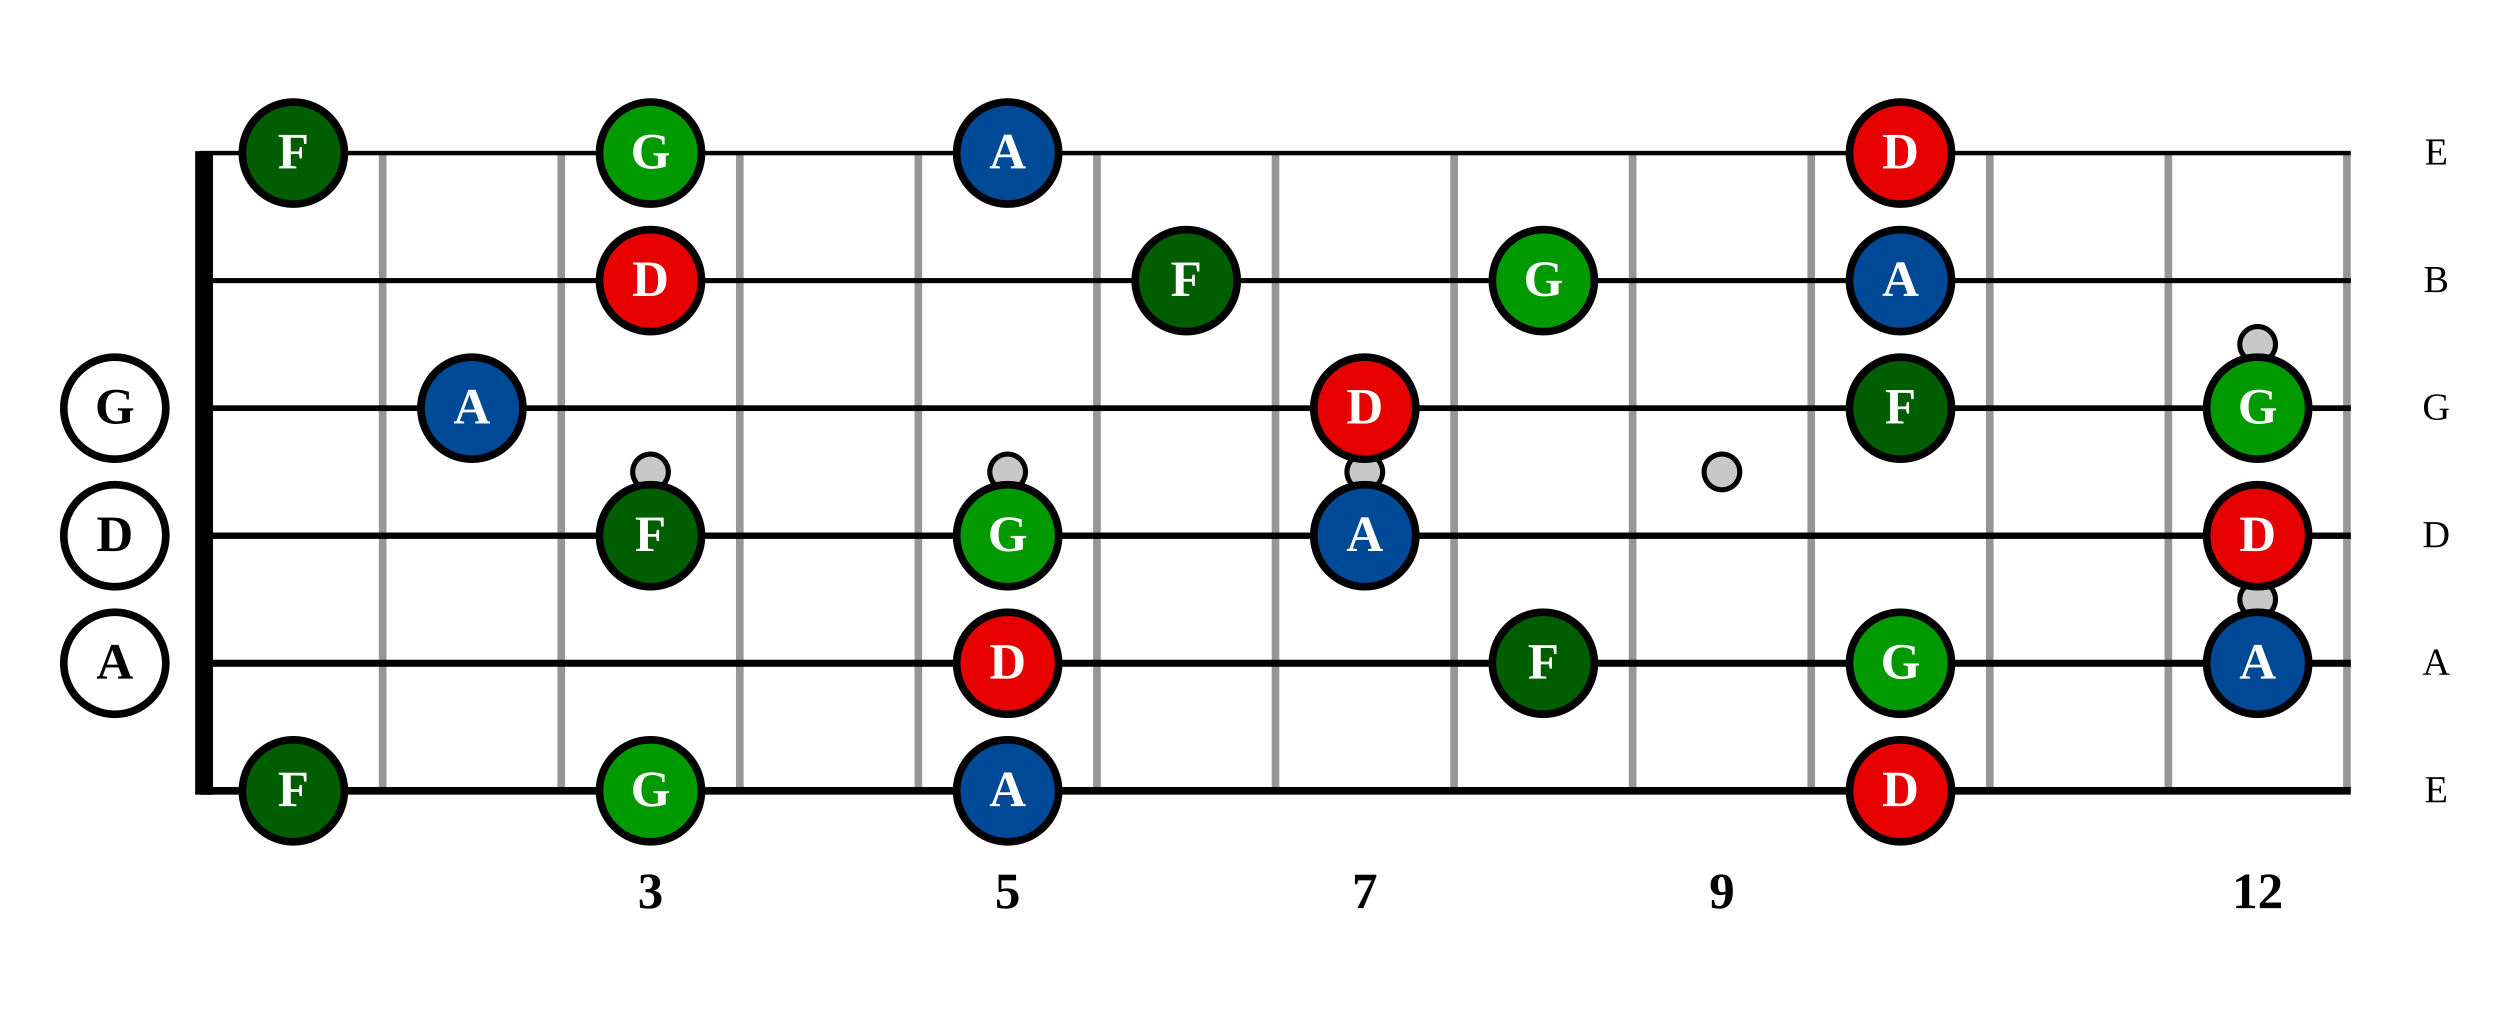
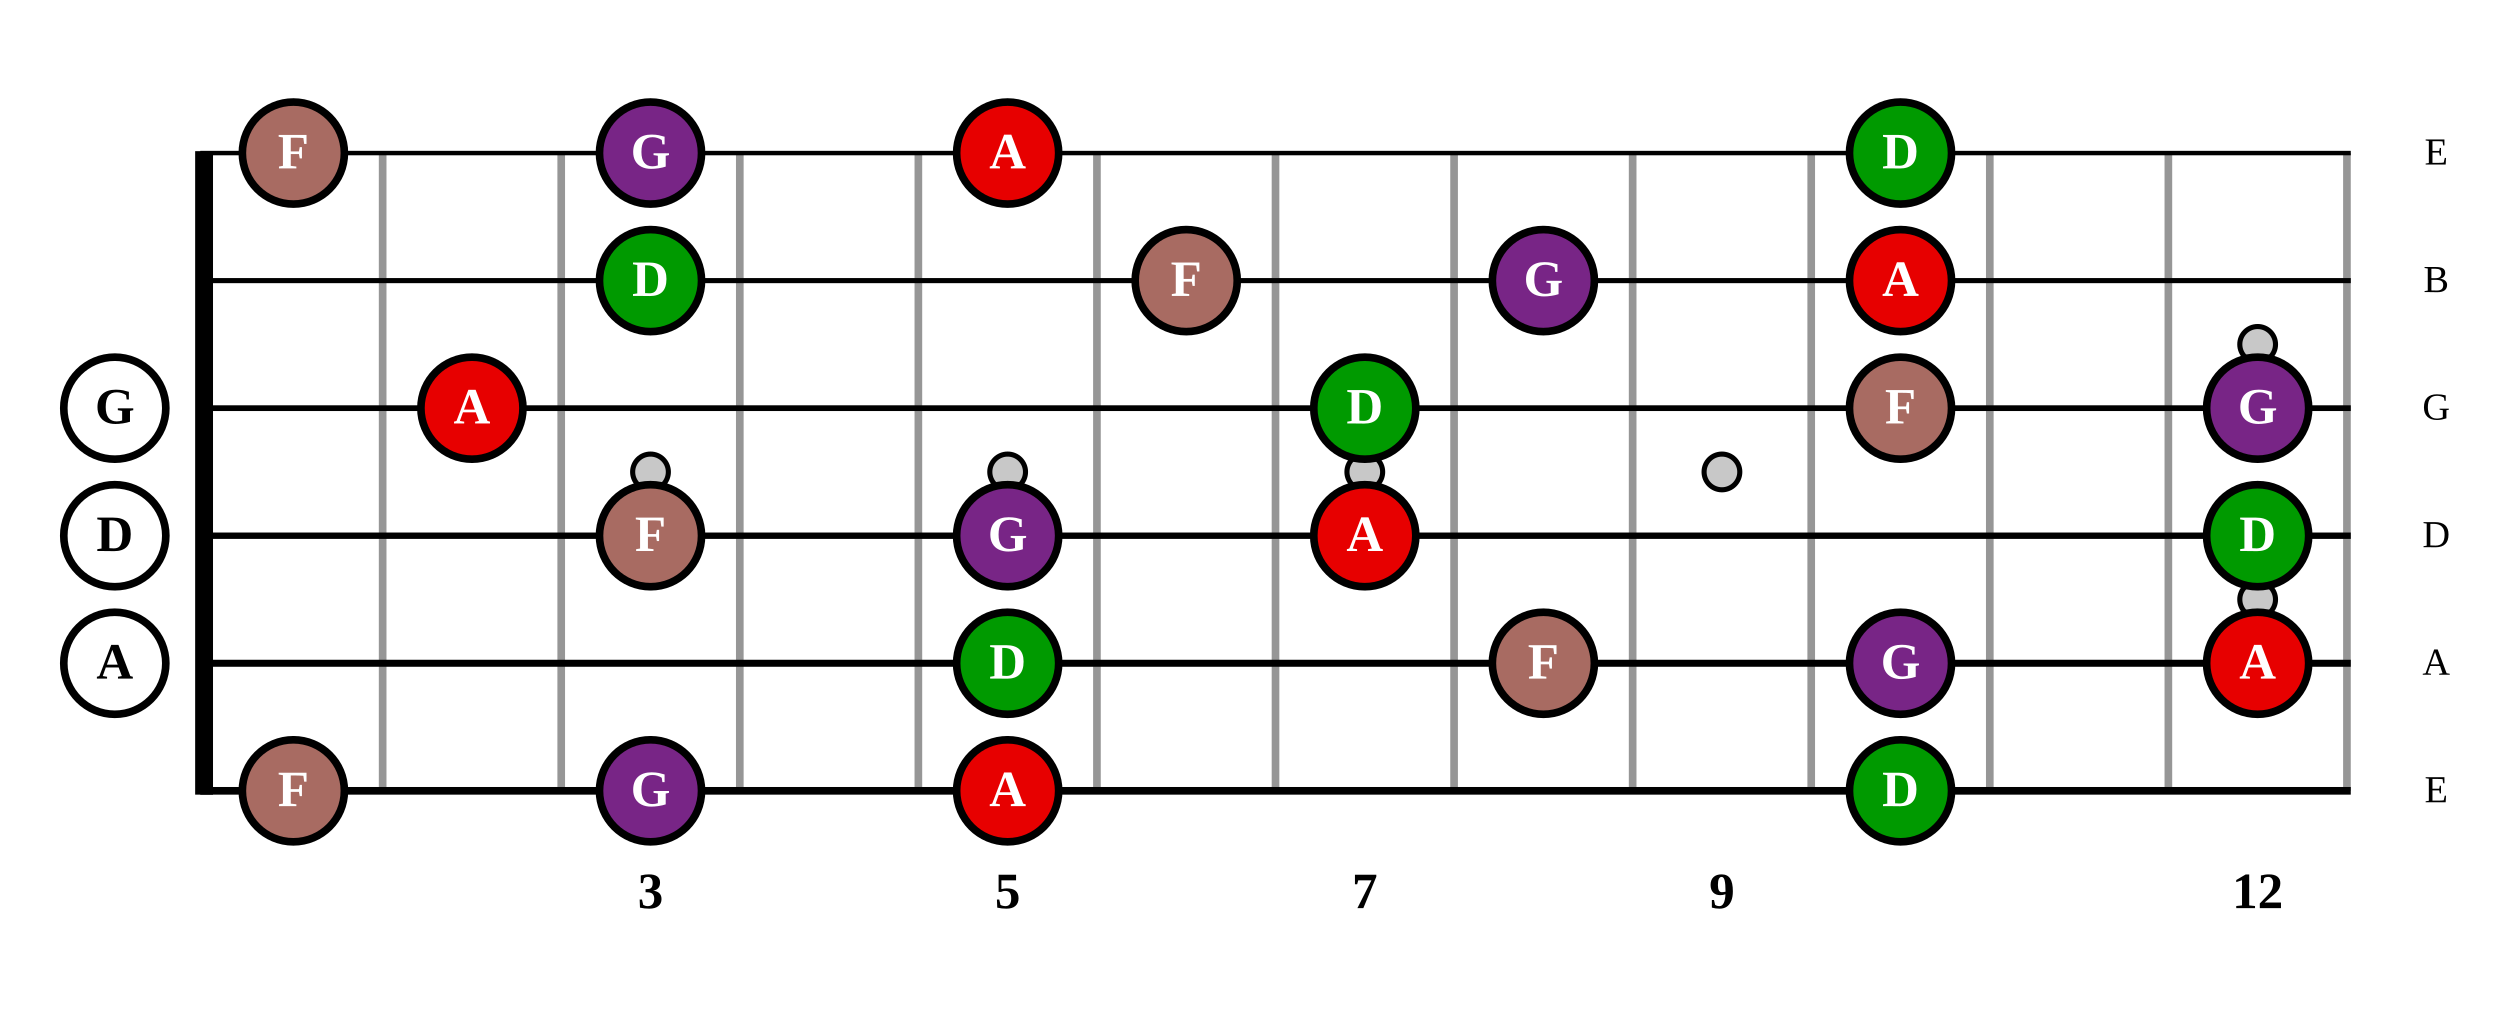
<svg xmlns="http://www.w3.org/2000/svg" baseProfile="tiny" height="400" version="1.2" width="980">
  <defs />
  <line stroke="rgb(0,0,0)" stroke-width="7" x1="80" x2="80" y1="59.25" y2="311.5" />
  <circle cx="255.0" cy="185.0" fill="rgb(200,200,200)" r="7" stroke="rgb(0,0,0)" stroke-width="2" />
  <circle cx="395.0" cy="185.0" fill="rgb(200,200,200)" r="7" stroke="rgb(0,0,0)" stroke-width="2" />
  <circle cx="535.0" cy="185.0" fill="rgb(200,200,200)" r="7" stroke="rgb(0,0,0)" stroke-width="2" />
  <circle cx="675.0" cy="185.0" fill="rgb(200,200,200)" r="7" stroke="rgb(0,0,0)" stroke-width="2" />
  <circle cx="885.0" cy="135.0" fill="rgb(200,200,200)" r="7" stroke="rgb(0,0,0)" stroke-width="2" />
  <circle cx="885.0" cy="235.0" fill="rgb(200,200,200)" r="7" stroke="rgb(0,0,0)" stroke-width="2" />
  <line stroke="rgb(150,150,150)" stroke-width="3" x1="150" x2="150" y1="60" y2="310" />
  <line stroke="rgb(150,150,150)" stroke-width="3" x1="220" x2="220" y1="60" y2="310" />
  <line stroke="rgb(150,150,150)" stroke-width="3" x1="290" x2="290" y1="60" y2="310" />
  <line stroke="rgb(150,150,150)" stroke-width="3" x1="360" x2="360" y1="60" y2="310" />
  <line stroke="rgb(150,150,150)" stroke-width="3" x1="430" x2="430" y1="60" y2="310" />
  <line stroke="rgb(150,150,150)" stroke-width="3" x1="500" x2="500" y1="60" y2="310" />
  <line stroke="rgb(150,150,150)" stroke-width="3" x1="570" x2="570" y1="60" y2="310" />
  <line stroke="rgb(150,150,150)" stroke-width="3" x1="640" x2="640" y1="60" y2="310" />
  <line stroke="rgb(150,150,150)" stroke-width="3" x1="710" x2="710" y1="60" y2="310" />
  <line stroke="rgb(150,150,150)" stroke-width="3" x1="780" x2="780" y1="60" y2="310" />
  <line stroke="rgb(150,150,150)" stroke-width="3" x1="850" x2="850" y1="60" y2="310" />
  <line stroke="rgb(150,150,150)" stroke-width="3" x1="920" x2="920" y1="60" y2="310" />
  <line stroke="rgb(0,0,0)" stroke-width="1.75" x1="78.5" x2="921.5" y1="60" y2="60" />
  <line stroke="rgb(0,0,0)" stroke-width="2.0" x1="78.5" x2="921.5" y1="110" y2="110" />
  <line stroke="rgb(0,0,0)" stroke-width="2.25" x1="78.5" x2="921.5" y1="160" y2="160" />
  <line stroke="rgb(0,0,0)" stroke-width="2.5" x1="78.5" x2="921.5" y1="210" y2="210" />
  <line stroke="rgb(0,0,0)" stroke-width="2.75" x1="78.5" x2="921.5" y1="260" y2="260" />
  <line stroke="rgb(0,0,0)" stroke-width="3.0" x1="78.5" x2="921.5" y1="310" y2="310" />
  <text dy="0.3em" font-size="20" font-weight="bold" style="text-anchor:middle" x="255.0" y="350">3</text>
  <text dy="0.3em" font-size="20" font-weight="bold" style="text-anchor:middle" x="395.0" y="350">5</text>
  <text dy="0.3em" font-size="20" font-weight="bold" style="text-anchor:middle" x="535.0" y="350">7</text>
  <text dy="0.3em" font-size="20" font-weight="bold" style="text-anchor:middle" x="675.0" y="350">9</text>
  <text dy="0.3em" font-size="20" font-weight="bold" style="text-anchor:middle" x="885.0" y="350">12</text>
  <text dy="0.3em" font-size="15" font-weight="normal" style="text-anchor:middle" x="955.0" y="60">E</text>
  <text dy="0.3em" font-size="15" font-weight="normal" style="text-anchor:middle" x="955.0" y="110">B</text>
  <text dy="0.3em" font-size="15" font-weight="normal" style="text-anchor:middle" x="955.0" y="160">G</text>
  <text dy="0.3em" font-size="15" font-weight="normal" style="text-anchor:middle" x="955.0" y="210">D</text>
  <text dy="0.3em" font-size="15" font-weight="normal" style="text-anchor:middle" x="955.0" y="260">A</text>
  <text dy="0.3em" font-size="15" font-weight="normal" style="text-anchor:middle" x="955.0" y="310">E</text>
-   <circle cx="745.0" cy="60" fill="rgb(231, 0, 0)" r="20" stroke="rgb(0,0,0)" stroke-width="3" />
+   <circle cx="395.0" cy="60" fill="rgb(231, 0, 0)" r="20" stroke="rgb(0,0,0)" stroke-width="3" />
+   <text dy="0.3em" fill="rgb(255,255,255)" font-size="20" font-weight="bold" style="text-anchor:middle" x="395.0" y="60">A</text>
+   <circle cx="745.0" cy="60" fill="rgb(0, 154, 0)" r="20" stroke="rgb(0,0,0)" stroke-width="3" />
  <text dy="0.3em" fill="rgb(255,255,255)" font-size="20" font-weight="bold" style="text-anchor:middle" x="745.0" y="60">D</text>
-   <circle cx="115.0" cy="60" fill="rgb(0, 94, 0)" r="20" stroke="rgb(0,0,0)" stroke-width="3" />
+   <circle cx="115.0" cy="60" fill="rgb(168, 107, 98)" r="20" stroke="rgb(0,0,0)" stroke-width="3" />
  <text dy="0.3em" fill="rgb(255,255,255)" font-size="20" font-weight="bold" style="text-anchor:middle" x="115.0" y="60">F</text>
-   <circle cx="255.0" cy="60" fill="rgb(0, 154, 0)" r="20" stroke="rgb(0,0,0)" stroke-width="3" />
+   <circle cx="255.0" cy="60" fill="rgb(120, 37, 134)" r="20" stroke="rgb(0,0,0)" stroke-width="3" />
  <text dy="0.3em" fill="rgb(255,255,255)" font-size="20" font-weight="bold" style="text-anchor:middle" x="255.0" y="60">G</text>
-   <circle cx="395.0" cy="60" fill="rgb(0, 73, 151)" r="20" stroke="rgb(0,0,0)" stroke-width="3" />
-   <text dy="0.3em" fill="rgb(255,255,255)" font-size="20" font-weight="bold" style="text-anchor:middle" x="395.0" y="60">A</text>
-   <circle cx="255.0" cy="110" fill="rgb(231, 0, 0)" r="20" stroke="rgb(0,0,0)" stroke-width="3" />
+   <circle cx="745.0" cy="110" fill="rgb(231, 0, 0)" r="20" stroke="rgb(0,0,0)" stroke-width="3" />
+   <text dy="0.3em" fill="rgb(255,255,255)" font-size="20" font-weight="bold" style="text-anchor:middle" x="745.0" y="110">A</text>
+   <circle cx="255.0" cy="110" fill="rgb(0, 154, 0)" r="20" stroke="rgb(0,0,0)" stroke-width="3" />
  <text dy="0.3em" fill="rgb(255,255,255)" font-size="20" font-weight="bold" style="text-anchor:middle" x="255.0" y="110">D</text>
-   <circle cx="465.0" cy="110" fill="rgb(0, 94, 0)" r="20" stroke="rgb(0,0,0)" stroke-width="3" />
+   <circle cx="465.0" cy="110" fill="rgb(168, 107, 98)" r="20" stroke="rgb(0,0,0)" stroke-width="3" />
  <text dy="0.3em" fill="rgb(255,255,255)" font-size="20" font-weight="bold" style="text-anchor:middle" x="465.0" y="110">F</text>
-   <circle cx="605.0" cy="110" fill="rgb(0, 154, 0)" r="20" stroke="rgb(0,0,0)" stroke-width="3" />
+   <circle cx="605.0" cy="110" fill="rgb(120, 37, 134)" r="20" stroke="rgb(0,0,0)" stroke-width="3" />
  <text dy="0.3em" fill="rgb(255,255,255)" font-size="20" font-weight="bold" style="text-anchor:middle" x="605.0" y="110">G</text>
-   <circle cx="745.0" cy="110" fill="rgb(0, 73, 151)" r="20" stroke="rgb(0,0,0)" stroke-width="3" />
-   <text dy="0.3em" fill="rgb(255,255,255)" font-size="20" font-weight="bold" style="text-anchor:middle" x="745.0" y="110">A</text>
-   <circle cx="535.0" cy="160" fill="rgb(231, 0, 0)" r="20" stroke="rgb(0,0,0)" stroke-width="3" />
+   <circle cx="185.0" cy="160" fill="rgb(231, 0, 0)" r="20" stroke="rgb(0,0,0)" stroke-width="3" />
+   <text dy="0.3em" fill="rgb(255,255,255)" font-size="20" font-weight="bold" style="text-anchor:middle" x="185.0" y="160">A</text>
+   <circle cx="535.0" cy="160" fill="rgb(0, 154, 0)" r="20" stroke="rgb(0,0,0)" stroke-width="3" />
  <text dy="0.3em" fill="rgb(255,255,255)" font-size="20" font-weight="bold" style="text-anchor:middle" x="535.0" y="160">D</text>
-   <circle cx="745.0" cy="160" fill="rgb(0, 94, 0)" r="20" stroke="rgb(0,0,0)" stroke-width="3" />
+   <circle cx="745.0" cy="160" fill="rgb(168, 107, 98)" r="20" stroke="rgb(0,0,0)" stroke-width="3" />
  <text dy="0.3em" fill="rgb(255,255,255)" font-size="20" font-weight="bold" style="text-anchor:middle" x="745.0" y="160">F</text>
  <circle cx="45.0" cy="160" fill="rgb(255,255,255)" r="20" stroke="rgb(0,0,0)" stroke-width="3" />
  <text dy="0.3em" fill="rgb(0,0,0)" font-size="20" font-weight="bold" style="text-anchor:middle" x="45.0" y="160">G</text>
-   <circle cx="185.0" cy="160" fill="rgb(0, 73, 151)" r="20" stroke="rgb(0,0,0)" stroke-width="3" />
-   <text dy="0.3em" fill="rgb(255,255,255)" font-size="20" font-weight="bold" style="text-anchor:middle" x="185.0" y="160">A</text>
+   <circle cx="535.0" cy="210" fill="rgb(231, 0, 0)" r="20" stroke="rgb(0,0,0)" stroke-width="3" />
+   <text dy="0.3em" fill="rgb(255,255,255)" font-size="20" font-weight="bold" style="text-anchor:middle" x="535.0" y="210">A</text>
  <circle cx="45.0" cy="210" fill="rgb(255,255,255)" r="20" stroke="rgb(0,0,0)" stroke-width="3" />
  <text dy="0.3em" fill="rgb(0,0,0)" font-size="20" font-weight="bold" style="text-anchor:middle" x="45.0" y="210">D</text>
-   <circle cx="255.0" cy="210" fill="rgb(0, 94, 0)" r="20" stroke="rgb(0,0,0)" stroke-width="3" />
+   <circle cx="255.0" cy="210" fill="rgb(168, 107, 98)" r="20" stroke="rgb(0,0,0)" stroke-width="3" />
  <text dy="0.3em" fill="rgb(255,255,255)" font-size="20" font-weight="bold" style="text-anchor:middle" x="255.0" y="210">F</text>
-   <circle cx="395.0" cy="210" fill="rgb(0, 154, 0)" r="20" stroke="rgb(0,0,0)" stroke-width="3" />
+   <circle cx="395.0" cy="210" fill="rgb(120, 37, 134)" r="20" stroke="rgb(0,0,0)" stroke-width="3" />
  <text dy="0.3em" fill="rgb(255,255,255)" font-size="20" font-weight="bold" style="text-anchor:middle" x="395.0" y="210">G</text>
-   <circle cx="535.0" cy="210" fill="rgb(0, 73, 151)" r="20" stroke="rgb(0,0,0)" stroke-width="3" />
-   <text dy="0.3em" fill="rgb(255,255,255)" font-size="20" font-weight="bold" style="text-anchor:middle" x="535.0" y="210">A</text>
-   <circle cx="395.0" cy="260" fill="rgb(231, 0, 0)" r="20" stroke="rgb(0,0,0)" stroke-width="3" />
-   <text dy="0.3em" fill="rgb(255,255,255)" font-size="20" font-weight="bold" style="text-anchor:middle" x="395.0" y="260">D</text>
-   <circle cx="605.0" cy="260" fill="rgb(0, 94, 0)" r="20" stroke="rgb(0,0,0)" stroke-width="3" />
-   <text dy="0.3em" fill="rgb(255,255,255)" font-size="20" font-weight="bold" style="text-anchor:middle" x="605.0" y="260">F</text>
-   <circle cx="745.0" cy="260" fill="rgb(0, 154, 0)" r="20" stroke="rgb(0,0,0)" stroke-width="3" />
-   <text dy="0.3em" fill="rgb(255,255,255)" font-size="20" font-weight="bold" style="text-anchor:middle" x="745.0" y="260">G</text>
  <circle cx="45.0" cy="260" fill="rgb(255,255,255)" r="20" stroke="rgb(0,0,0)" stroke-width="3" />
  <text dy="0.3em" fill="rgb(0,0,0)" font-size="20" font-weight="bold" style="text-anchor:middle" x="45.0" y="260">A</text>
-   <circle cx="745.0" cy="310" fill="rgb(231, 0, 0)" r="20" stroke="rgb(0,0,0)" stroke-width="3" />
+   <circle cx="395.0" cy="260" fill="rgb(0, 154, 0)" r="20" stroke="rgb(0,0,0)" stroke-width="3" />
+   <text dy="0.3em" fill="rgb(255,255,255)" font-size="20" font-weight="bold" style="text-anchor:middle" x="395.0" y="260">D</text>
+   <circle cx="605.0" cy="260" fill="rgb(168, 107, 98)" r="20" stroke="rgb(0,0,0)" stroke-width="3" />
+   <text dy="0.3em" fill="rgb(255,255,255)" font-size="20" font-weight="bold" style="text-anchor:middle" x="605.0" y="260">F</text>
+   <circle cx="745.0" cy="260" fill="rgb(120, 37, 134)" r="20" stroke="rgb(0,0,0)" stroke-width="3" />
+   <text dy="0.3em" fill="rgb(255,255,255)" font-size="20" font-weight="bold" style="text-anchor:middle" x="745.0" y="260">G</text>
+   <circle cx="395.0" cy="310" fill="rgb(231, 0, 0)" r="20" stroke="rgb(0,0,0)" stroke-width="3" />
+   <text dy="0.3em" fill="rgb(255,255,255)" font-size="20" font-weight="bold" style="text-anchor:middle" x="395.0" y="310">A</text>
+   <circle cx="745.0" cy="310" fill="rgb(0, 154, 0)" r="20" stroke="rgb(0,0,0)" stroke-width="3" />
  <text dy="0.3em" fill="rgb(255,255,255)" font-size="20" font-weight="bold" style="text-anchor:middle" x="745.0" y="310">D</text>
-   <circle cx="115.0" cy="310" fill="rgb(0, 94, 0)" r="20" stroke="rgb(0,0,0)" stroke-width="3" />
+   <circle cx="115.0" cy="310" fill="rgb(168, 107, 98)" r="20" stroke="rgb(0,0,0)" stroke-width="3" />
  <text dy="0.3em" fill="rgb(255,255,255)" font-size="20" font-weight="bold" style="text-anchor:middle" x="115.0" y="310">F</text>
-   <circle cx="255.0" cy="310" fill="rgb(0, 154, 0)" r="20" stroke="rgb(0,0,0)" stroke-width="3" />
+   <circle cx="255.0" cy="310" fill="rgb(120, 37, 134)" r="20" stroke="rgb(0,0,0)" stroke-width="3" />
  <text dy="0.3em" fill="rgb(255,255,255)" font-size="20" font-weight="bold" style="text-anchor:middle" x="255.0" y="310">G</text>
-   <circle cx="395.0" cy="310" fill="rgb(0, 73, 151)" r="20" stroke="rgb(0,0,0)" stroke-width="3" />
-   <text dy="0.3em" fill="rgb(255,255,255)" font-size="20" font-weight="bold" style="text-anchor:middle" x="395.0" y="310">A</text>
-   <circle cx="885.0" cy="160" fill="rgb(0, 154, 0)" r="20" stroke="rgb(0,0,0)" stroke-width="3" />
+   <circle cx="885.0" cy="160" fill="rgb(120, 37, 134)" r="20" stroke="rgb(0,0,0)" stroke-width="3" />
  <text dy="0.3em" fill="rgb(255,255,255)" font-size="20" font-weight="bold" style="text-anchor:middle" x="885.0" y="160">G</text>
-   <circle cx="885.0" cy="210" fill="rgb(231, 0, 0)" r="20" stroke="rgb(0,0,0)" stroke-width="3" />
+   <circle cx="885.0" cy="210" fill="rgb(0, 154, 0)" r="20" stroke="rgb(0,0,0)" stroke-width="3" />
  <text dy="0.3em" fill="rgb(255,255,255)" font-size="20" font-weight="bold" style="text-anchor:middle" x="885.0" y="210">D</text>
-   <circle cx="885.0" cy="260" fill="rgb(0, 73, 151)" r="20" stroke="rgb(0,0,0)" stroke-width="3" />
+   <circle cx="885.0" cy="260" fill="rgb(231, 0, 0)" r="20" stroke="rgb(0,0,0)" stroke-width="3" />
  <text dy="0.3em" fill="rgb(255,255,255)" font-size="20" font-weight="bold" style="text-anchor:middle" x="885.0" y="260">A</text>
</svg>
